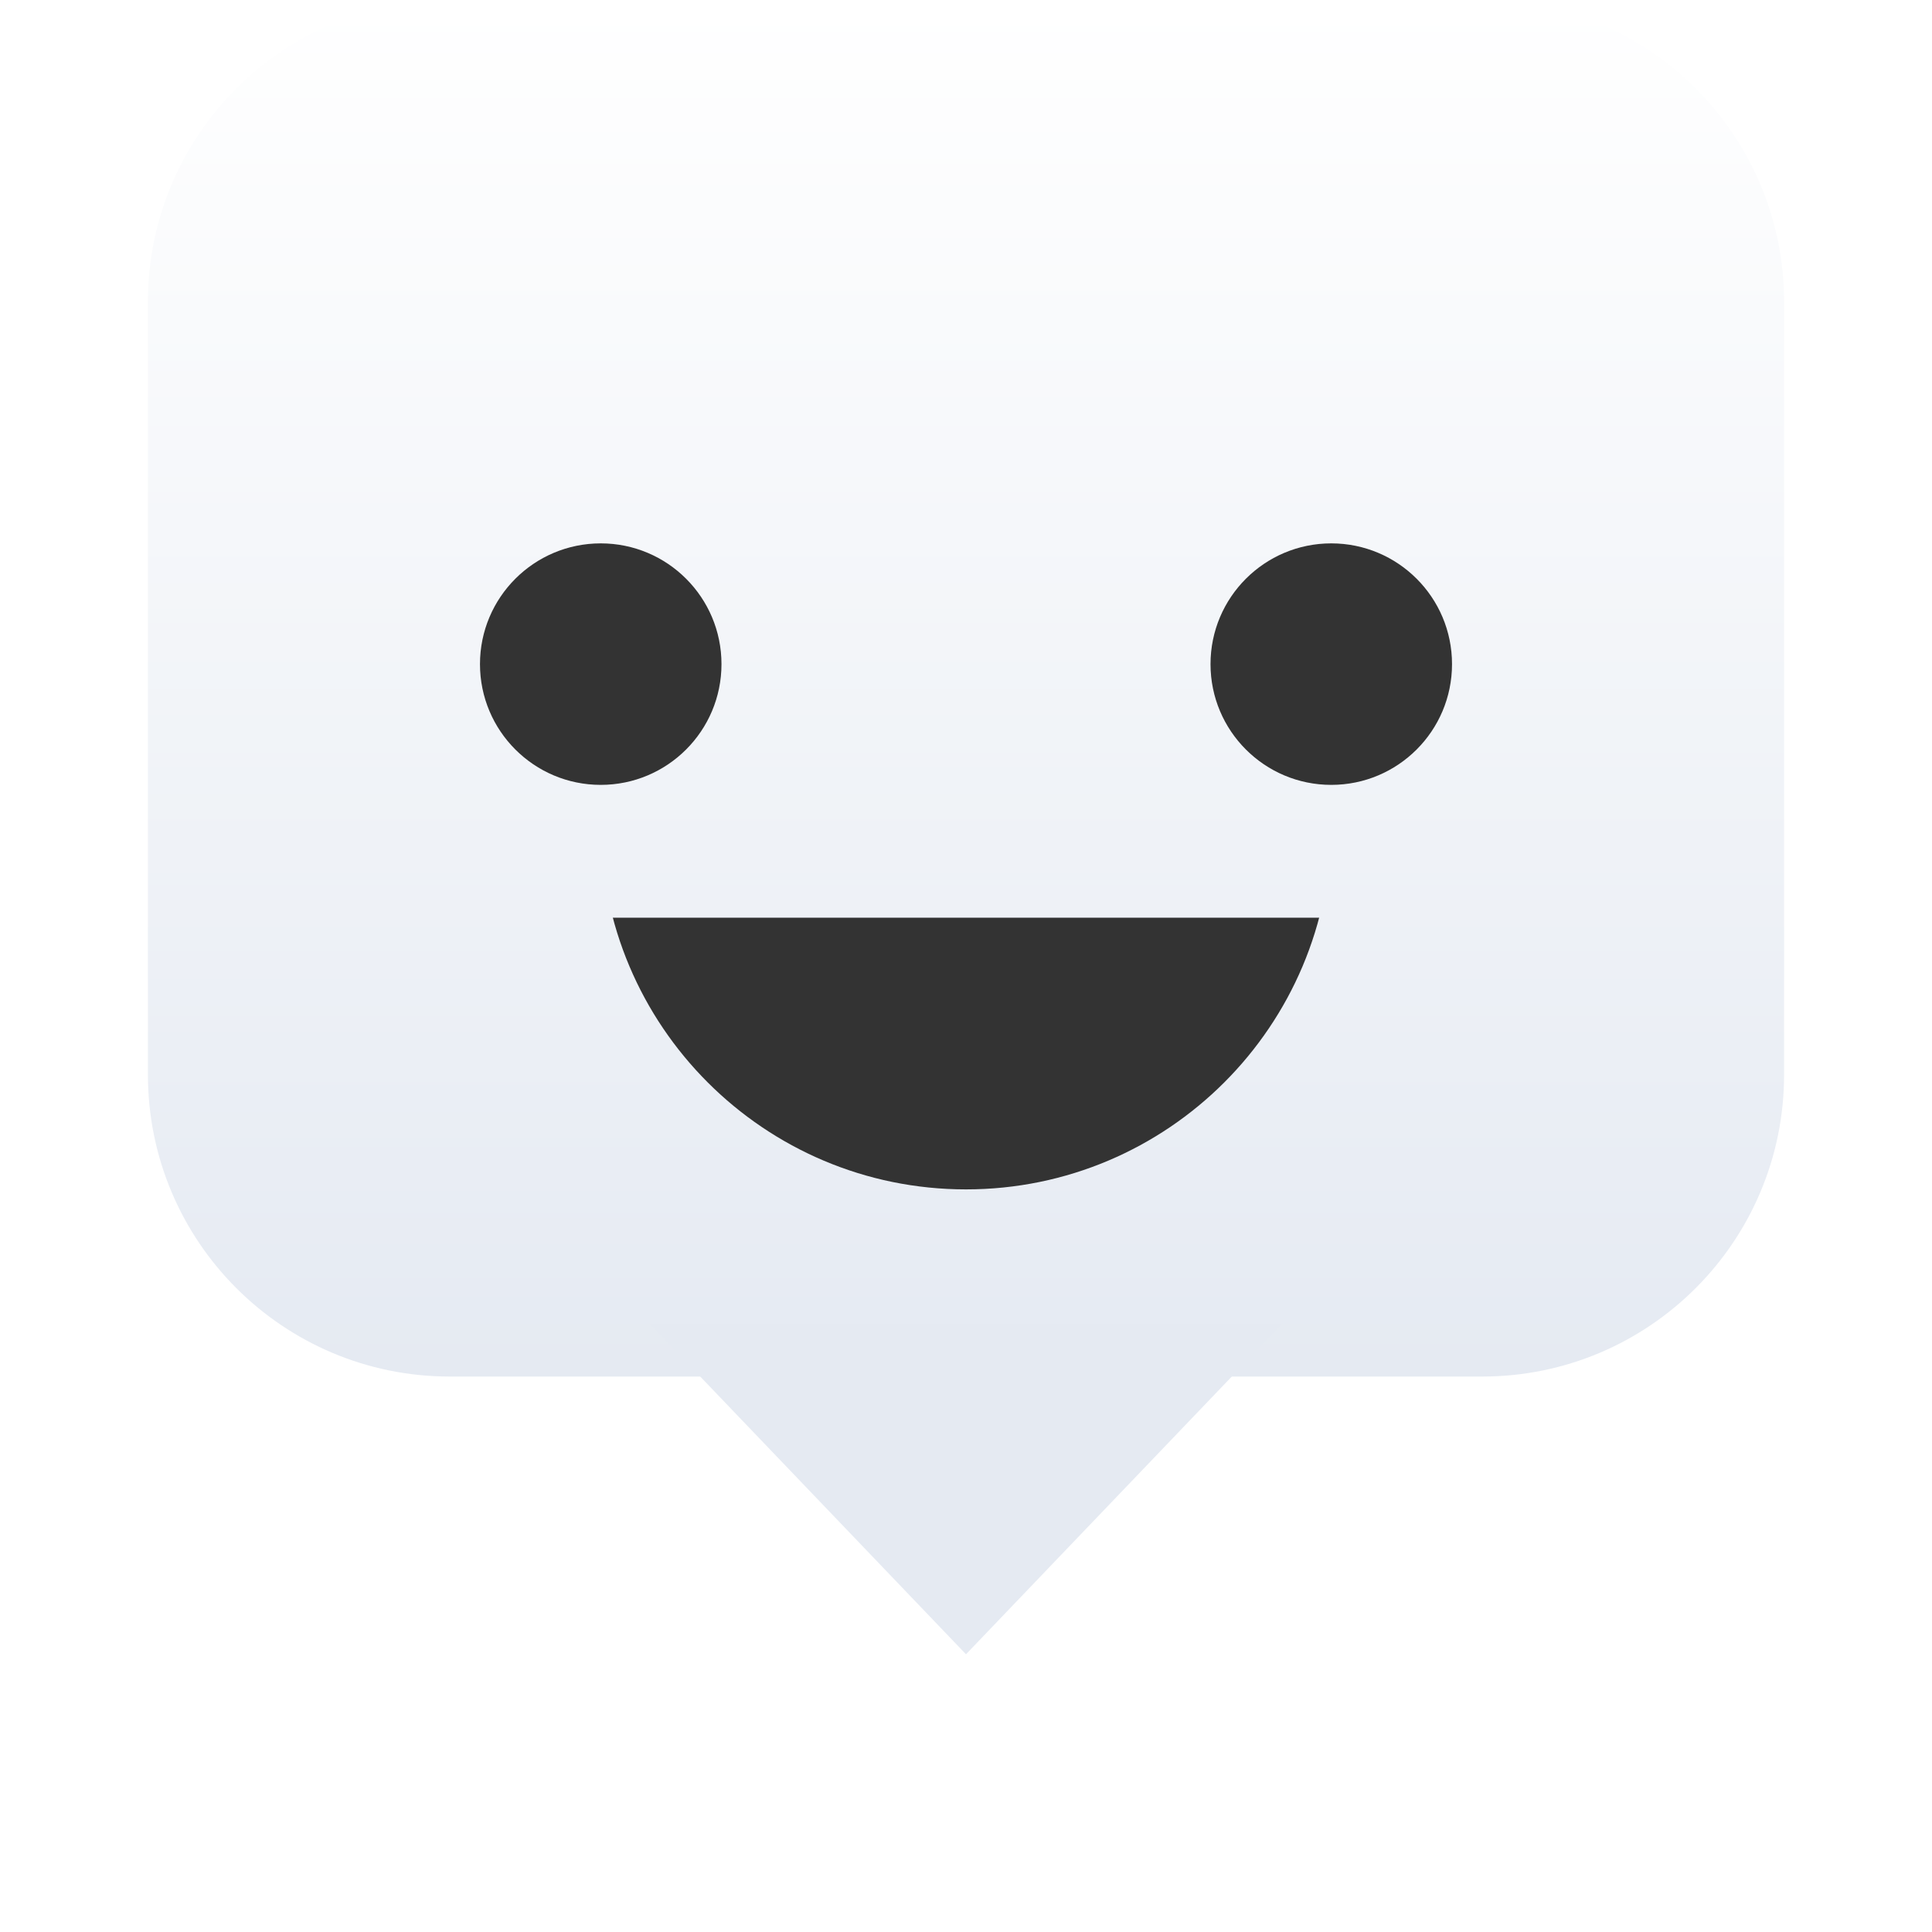
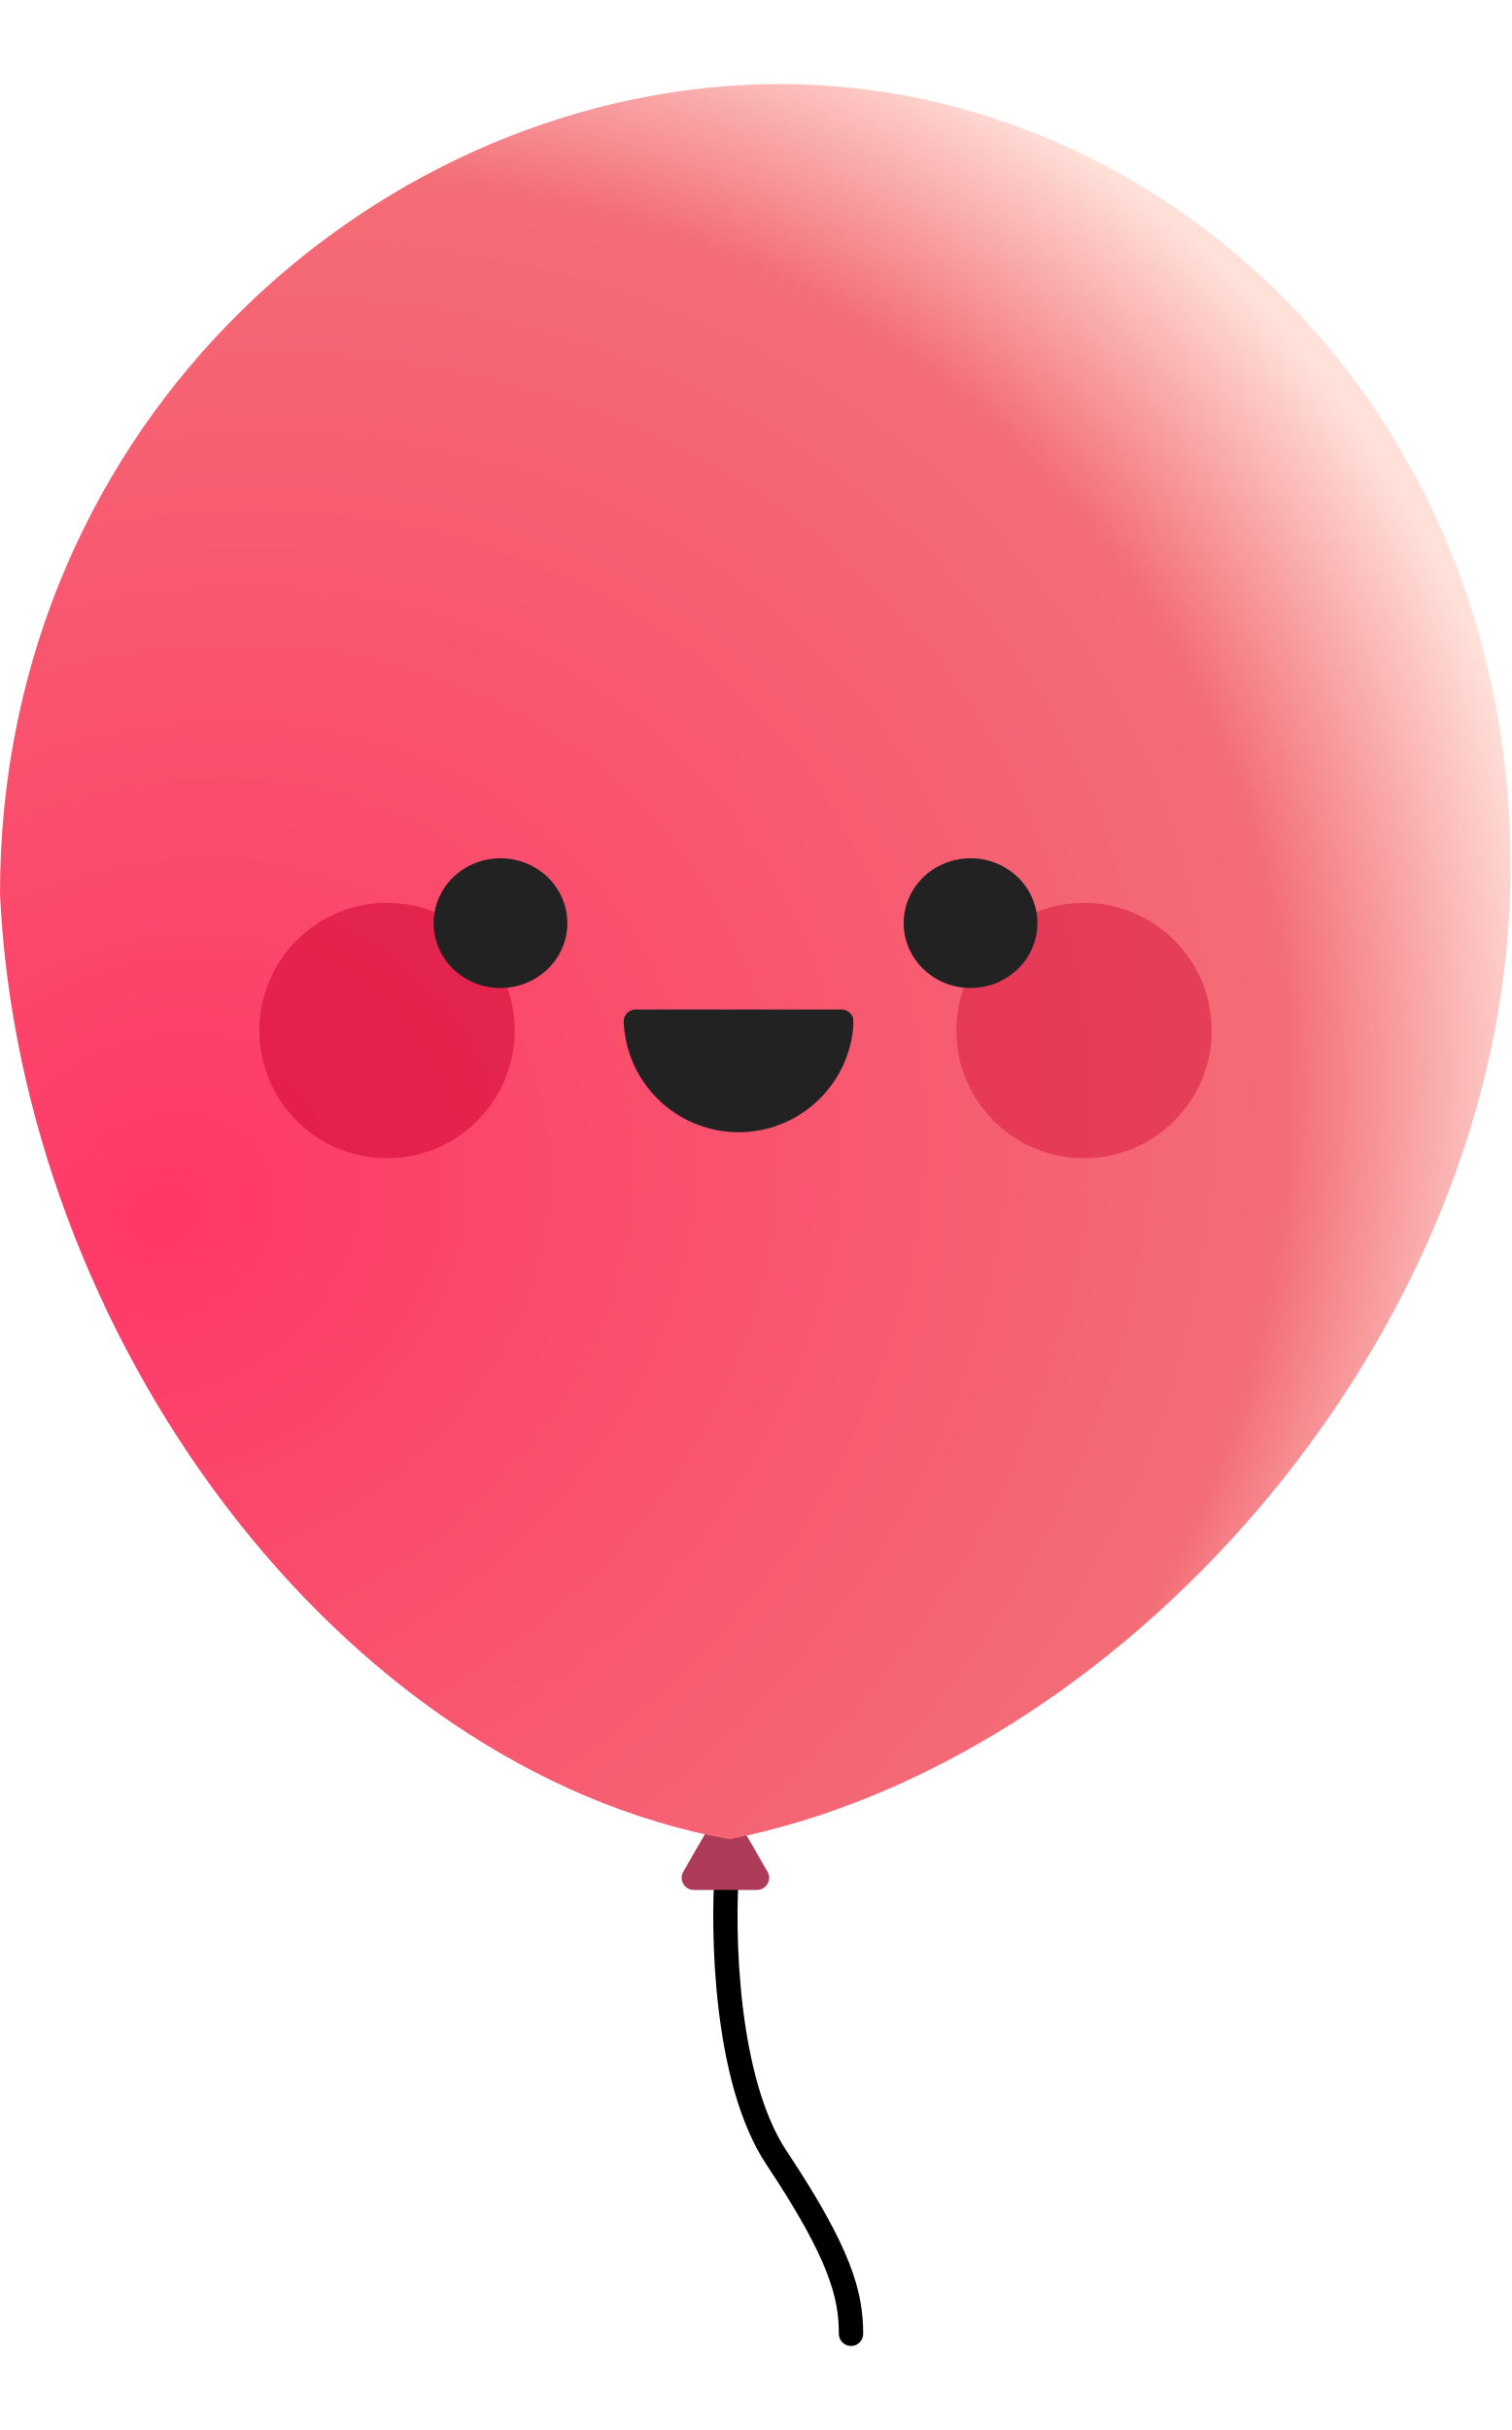
- <svg xmlns="http://www.w3.org/2000/svg" width="150" height="150" viewBox="0 0 271 320" fill="none">
-   <rect width="271" height="228" rx="50" fill="url(#paint0_linear_30:7)" />
-   <circle cx="75" cy="110" r="20" fill="#333333" />
-   <circle cx="196" cy="110" r="20" fill="#333333" />
-   <mask id="mask0_30:7" style="mask-type:alpha" maskUnits="userSpaceOnUse" x="75" y="76" width="121" height="121">
-     <circle cx="135.5" cy="136.5" r="60.5" fill="#333333" />
+ <svg xmlns="http://www.w3.org/2000/svg" width="140" height="225" viewBox="0 0 373 558" fill="none">
+   <path d="M179.419 440C178.196 455.92 178.93 492.536 191.651 511.639C207.554 535.519 210 545.574 210 555" stroke="black" stroke-width="6" stroke-linecap="round" />
+   <path d="M176.402 427.5C177.557 425.5 180.443 425.5 181.598 427.5L189.392 441C190.547 443 189.104 445.5 186.794 445.5H171.206C168.896 445.5 167.453 443 168.608 441L176.402 427.5Z" fill="#AD3A56" />
+   <path d="M372.5 203C367.5 311.921 275.884 414.092 179.924 433C83.333 415.352 5.051 308.836 0 199.798C1.92661e-05 81.936 95.273 0 192.551 0C289.828 0 377.92 84.921 372.5 203Z" fill="url(#paint0_radial_112_6)" />
+   <circle cx="95.5" cy="233.5" r="31.5" fill="#CD0031" fill-opacity="0.5" />
+   <circle cx="267.5" cy="233.5" r="31.5" fill="#CD0031" fill-opacity="0.4" />
+   <ellipse cx="239.5" cy="207" rx="16.5" ry="16" fill="#222222" />
+   <ellipse cx="123.5" cy="207" rx="16.5" ry="16" fill="#222222" />
+   <mask id="mask0_112_6" style="mask-type:alpha" maskUnits="userSpaceOnUse" x="153" y="228" width="58" height="40">
+     <path d="M153.886 231.307C153.886 229.65 155.229 228.307 156.886 228.307H207.648C209.305 228.307 210.648 229.65 210.648 231.307V264.409C210.648 266.066 209.305 267.409 207.648 267.409H156.886C155.229 267.409 153.886 266.066 153.886 264.409V231.307Z" fill="#C4C4C4" />
  </mask>
-   <g mask="url(#mask0_30:7)">
-     <rect y="152" width="263" height="89" fill="#333333" />
+   <g mask="url(#mask0_112_6)">
+     <path d="M210.648 230.199C210.648 245.873 197.941 258.58 182.267 258.58C166.593 258.58 153.886 245.873 153.886 230.199C153.886 214.525 166.593 201.818 182.267 201.818C197.941 201.818 210.648 214.525 210.648 230.199Z" fill="#222222" />
  </g>
-   <path d="M135.5 274L83.106 219.25L187.895 219.25L135.5 274Z" fill="#E5EAF2" />
  <defs>
-     <linearGradient id="paint0_linear_30:7" x1="135.5" y1="0" x2="135.5" y2="228" gradientUnits="userSpaceOnUse">
-       <stop stop-color="white" />
-       <stop offset="1" stop-color="#E5EAF2" />
-     </linearGradient>
+     <radialGradient id="paint0_radial_112_6" cx="0" cy="0" r="1" gradientUnits="userSpaceOnUse" gradientTransform="translate(40.404 279.843) rotate(-30.8525) scale(355.186 309.847)">
+       <stop stop-color="#FF3767" />
+       <stop offset="0.807" stop-color="#F36D76" />
+       <stop offset="1" stop-color="#FFE1DA" />
+     </radialGradient>
  </defs>
</svg>
